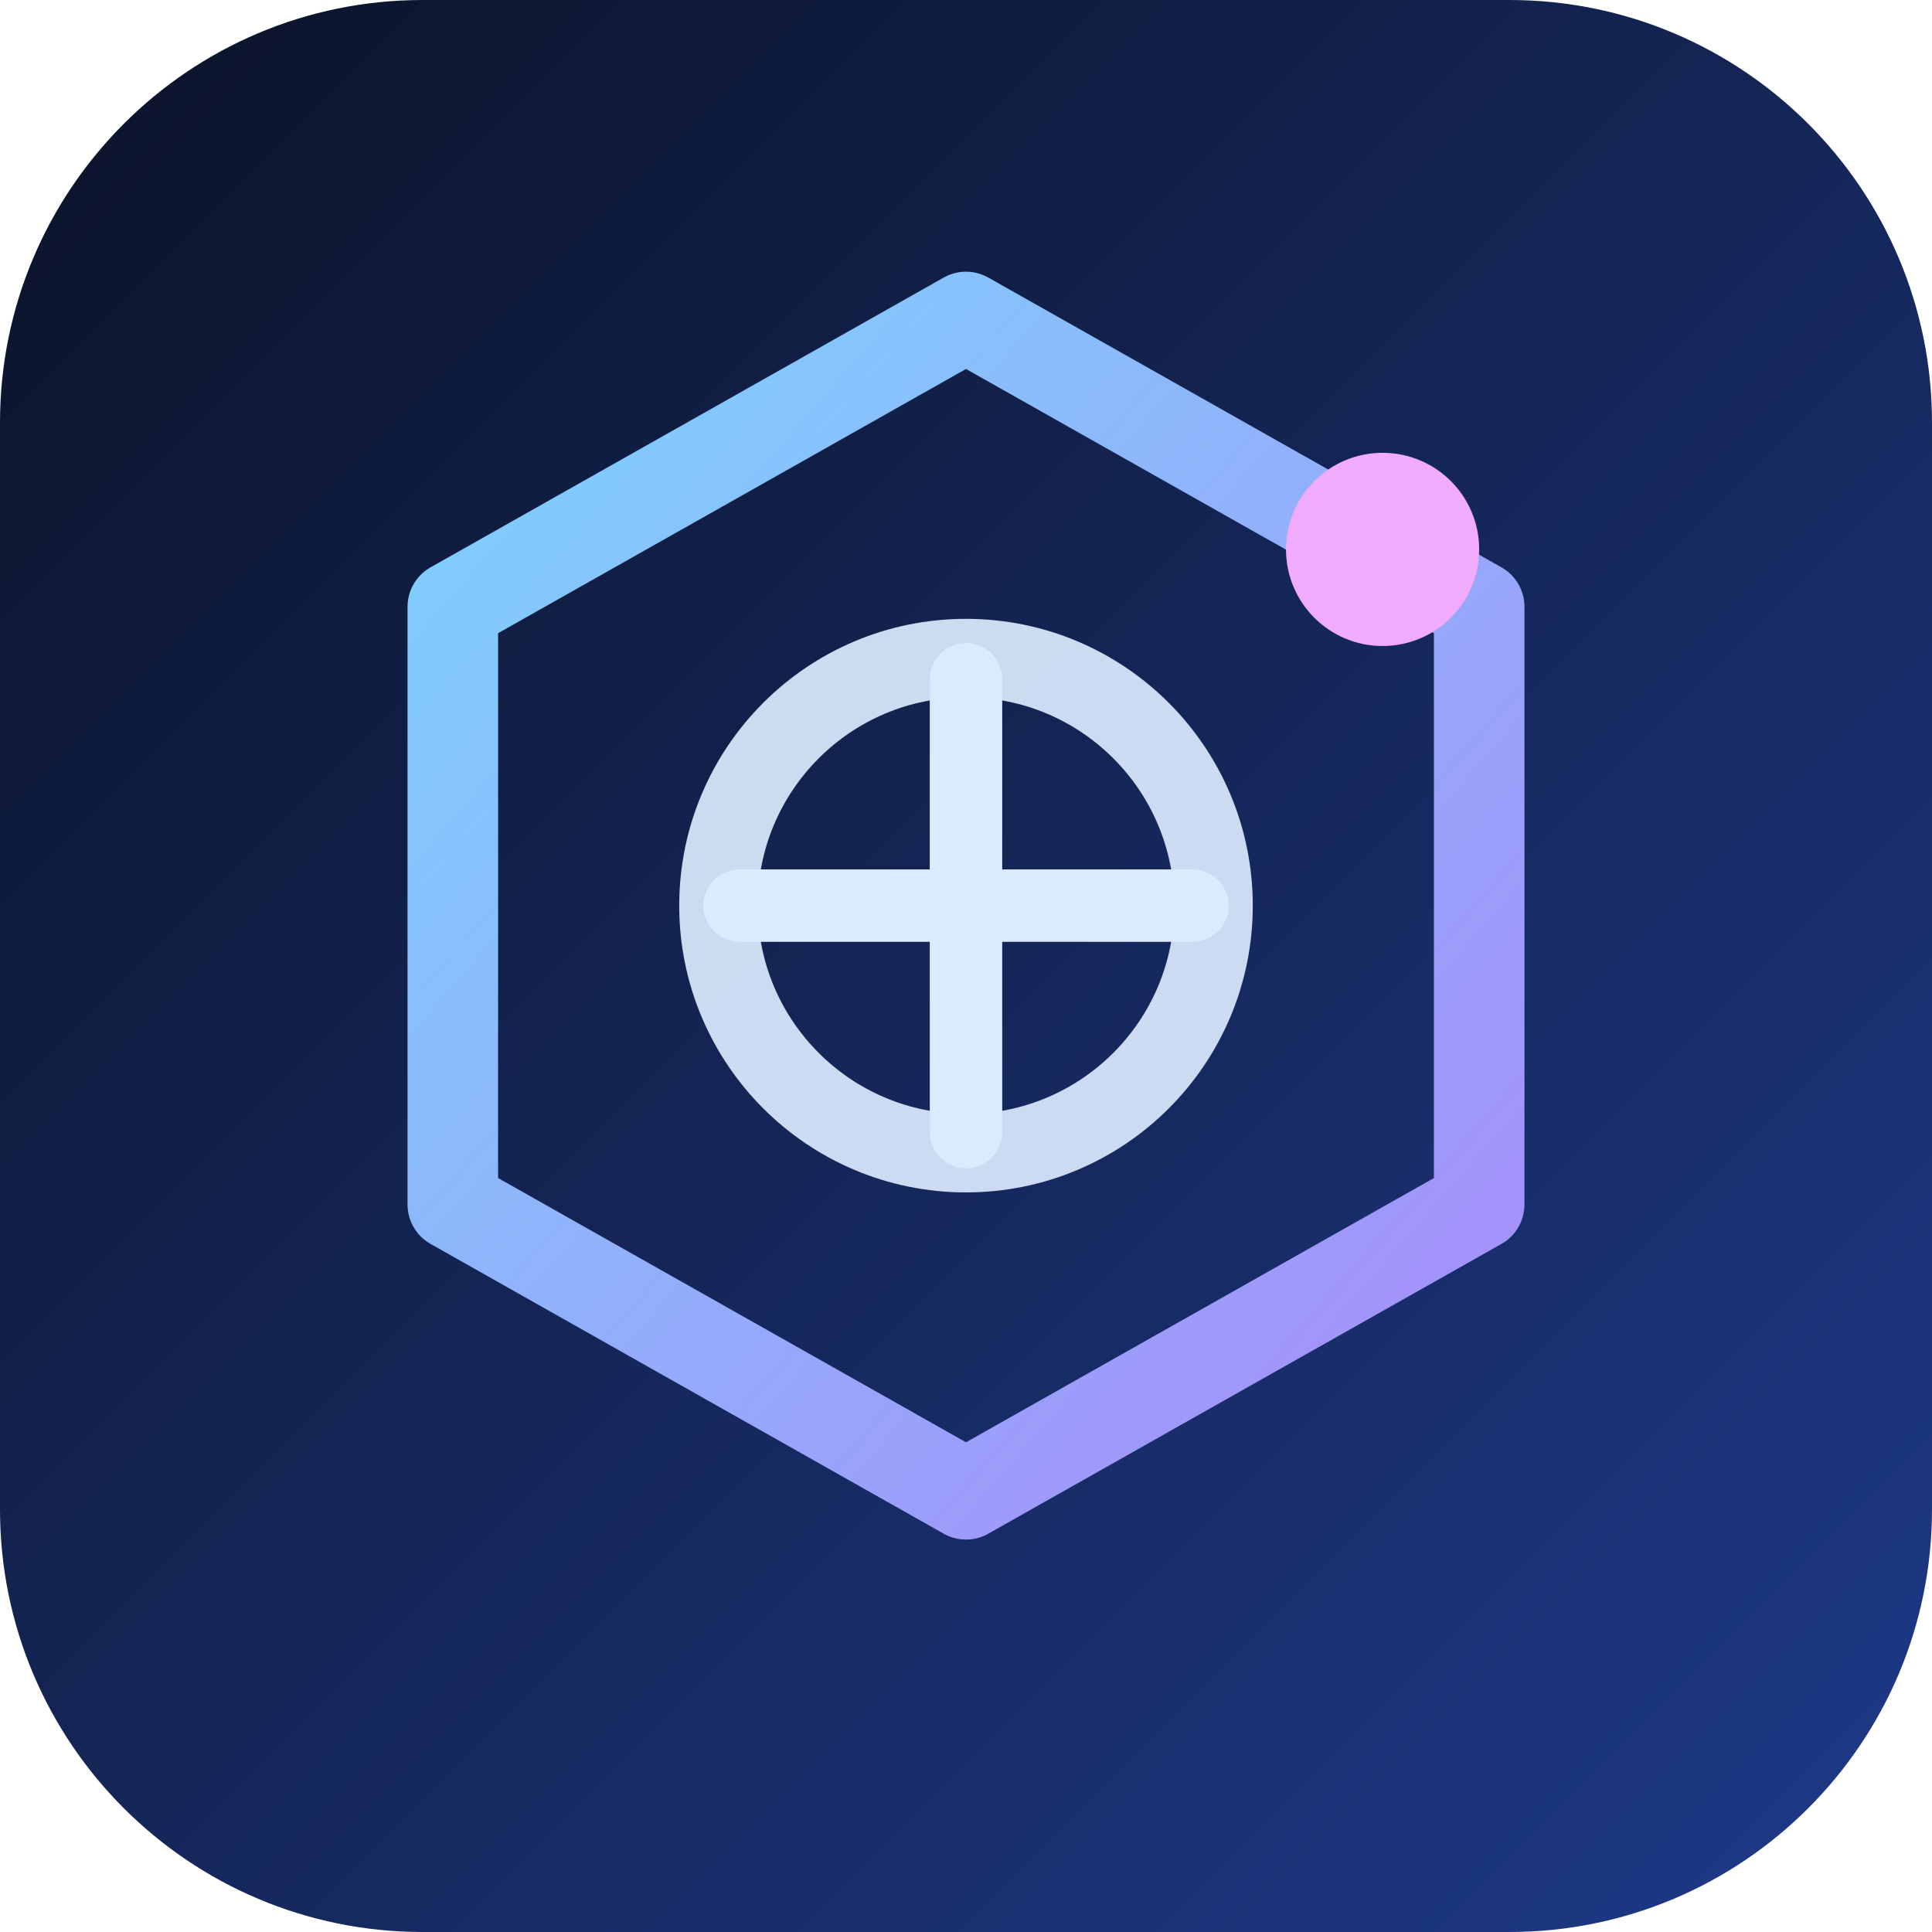
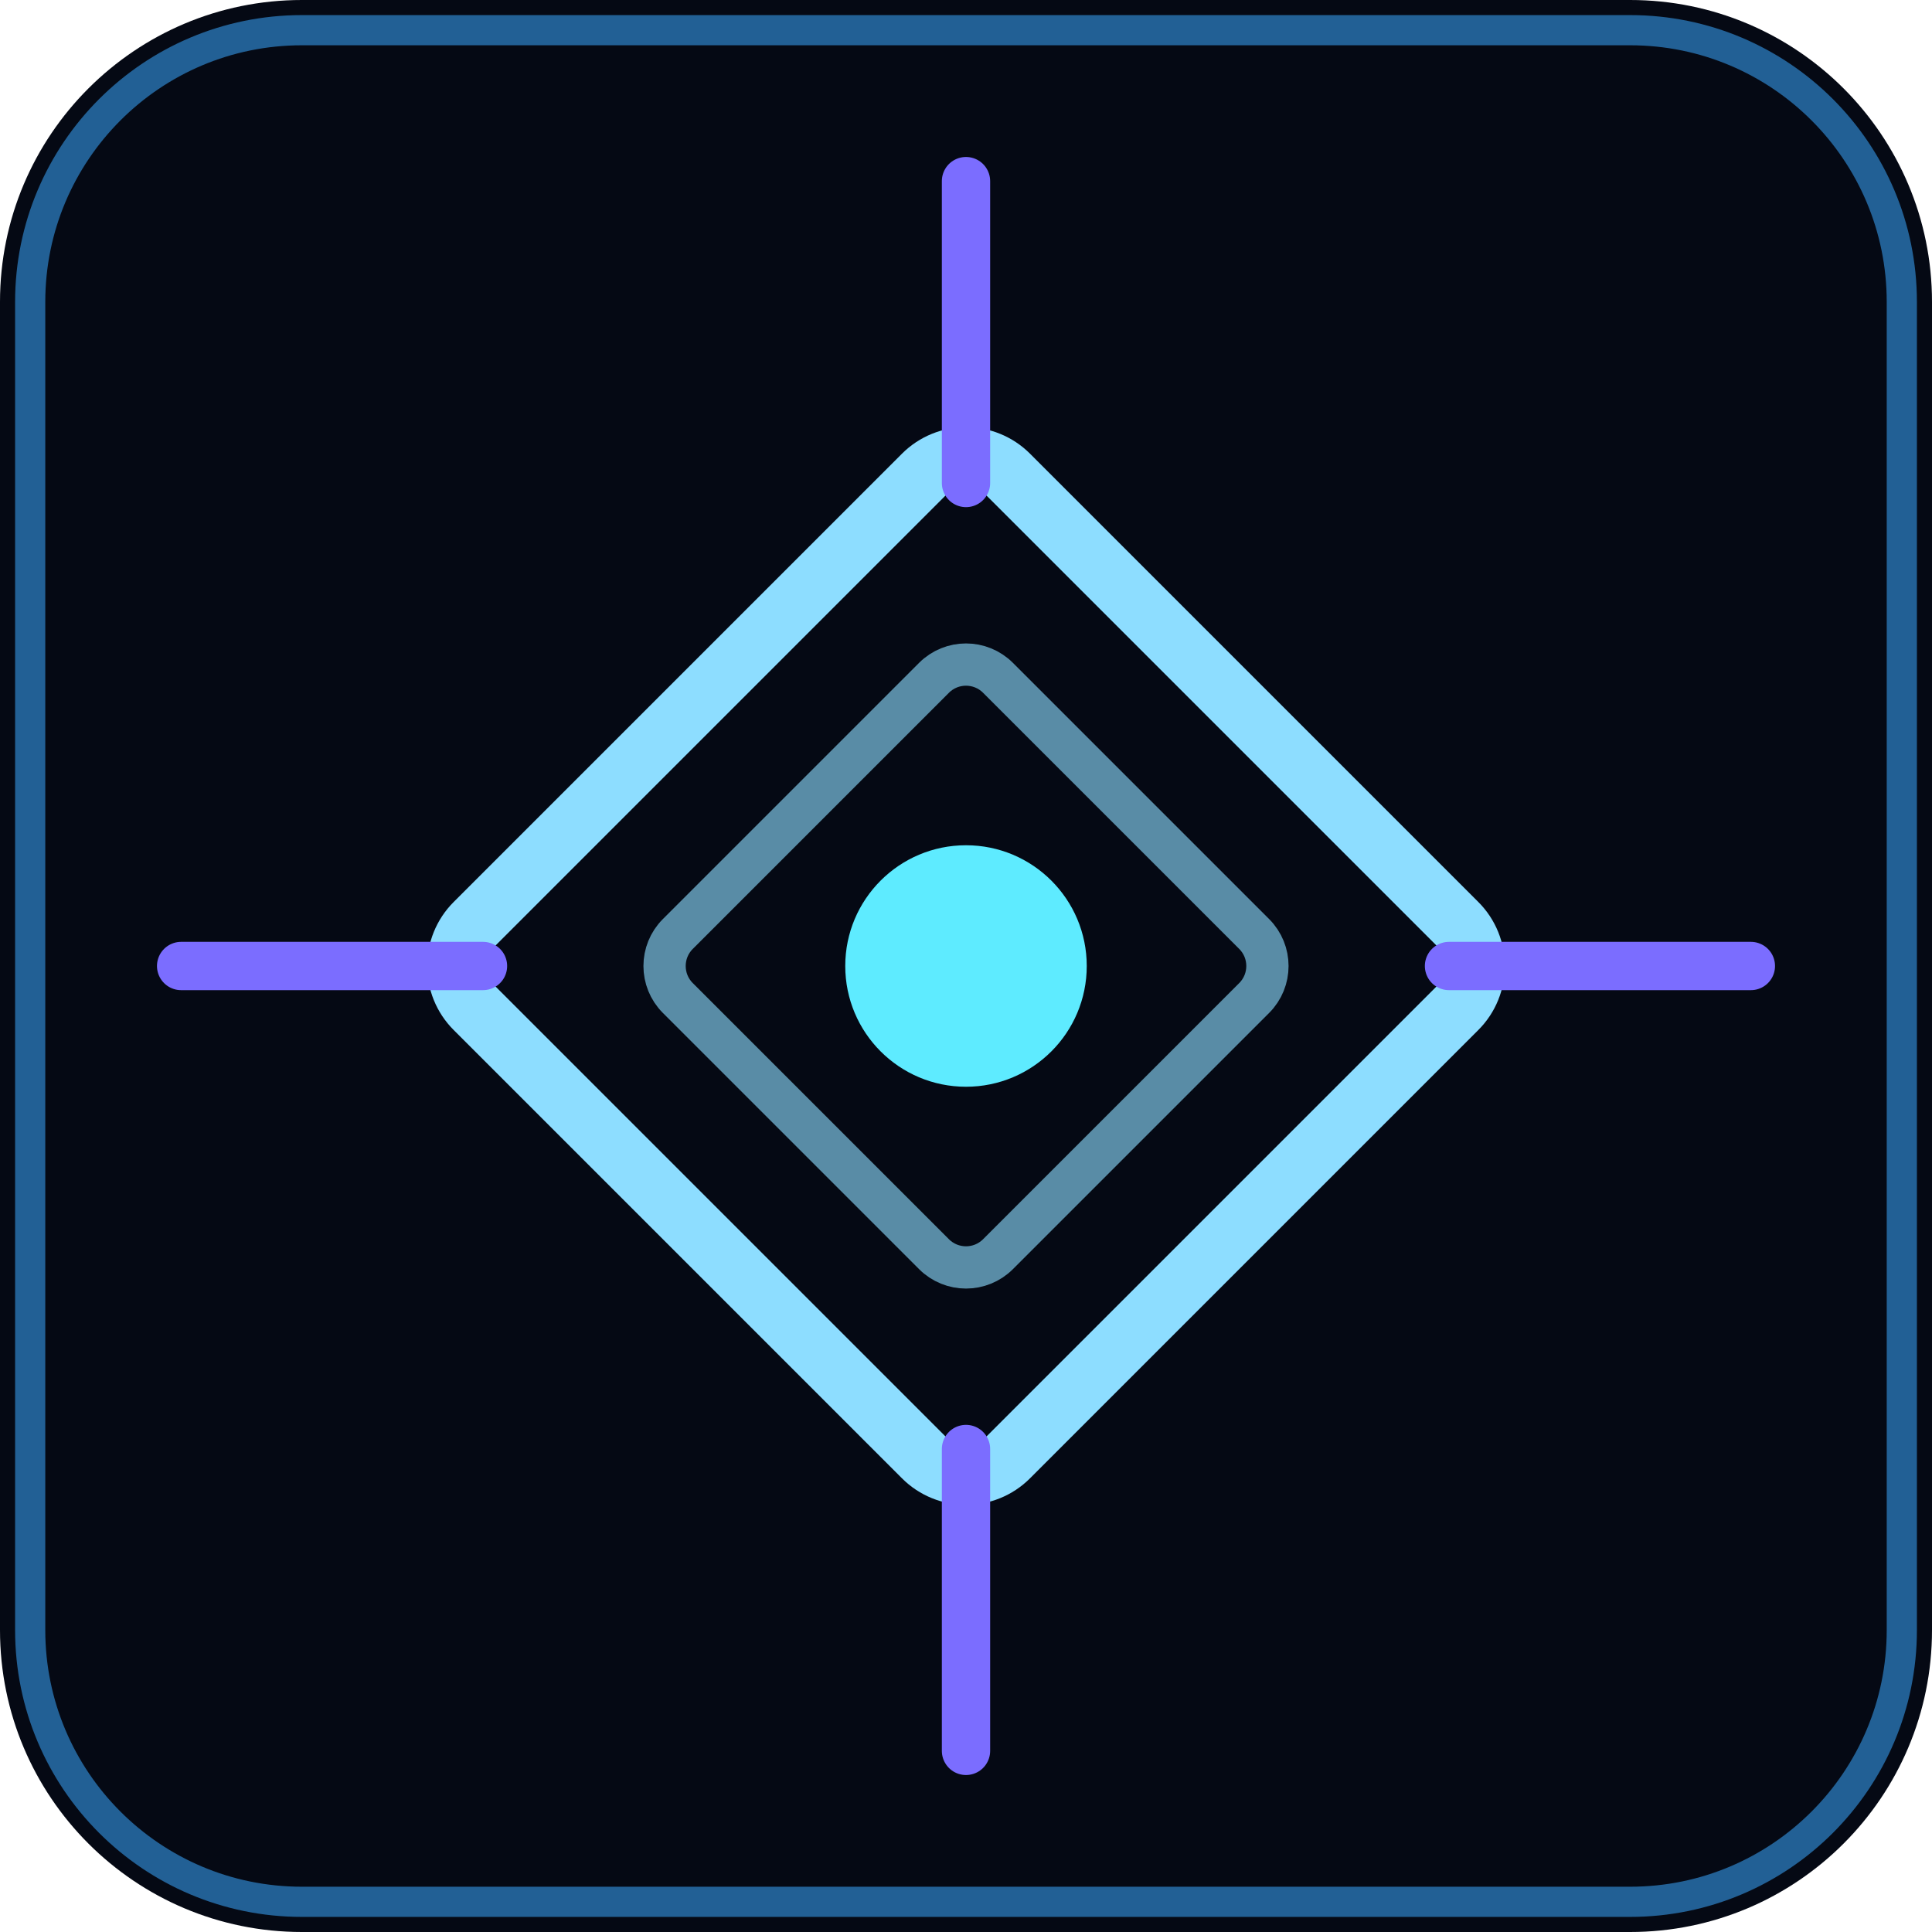
<svg xmlns="http://www.w3.org/2000/svg" viewBox="0 0 64 64">
-   <defs>
-     <linearGradient id="bg" x1="0" y1="0" x2="1" y2="1">
-       <stop offset="0%" stop-color="#0b1226" />
-       <stop offset="100%" stop-color="#1e3a8a" />
-     </linearGradient>
-     <linearGradient id="core" x1="0" y1="0" x2="1" y2="1">
-       <stop offset="0%" stop-color="#7dd3fc" />
-       <stop offset="100%" stop-color="#a78bfa" />
-     </linearGradient>
-   </defs>
-   <rect width="64" height="64" rx="14" fill="url(#bg)" />
-   <path d="M32 10.5 49 20.1v19.8L32 49.5 15 39.9V20.1L32 10.5Z" fill="none" stroke="url(#core)" stroke-width="3" stroke-linejoin="round" />
-   <circle cx="32" cy="30" r="8.2" fill="none" stroke="#dbeafe" stroke-width="2.6" opacity="0.92" />
-   <path d="M32 22.5v15M24.5 30h15" stroke="#dbeafe" stroke-width="2.4" stroke-linecap="round" />
-   <circle cx="45.8" cy="18.2" r="3.2" fill="#f0abfc" />
+   <rect width="64" height="64" rx="10" fill="#050914" />
+   <rect x="1" y="1" width="62" height="62" rx="9" fill="none" stroke="#3aa7ff" stroke-opacity="0.55" />
+   <g fill="none" stroke="#8dddff" stroke-linejoin="round">
+     <rect x="19.5" y="19.5" width="25" height="25" rx="2" transform="rotate(45 32 32)" stroke-width="2" />
+     <rect x="24.5" y="24.5" width="15" height="15" rx="1.5" transform="rotate(45 32 32)" stroke-width="1.4" stroke-opacity="0.62" />
+   </g>
+   <circle cx="32" cy="32" r="4" fill="#5eebff" />
+   <path d="M32 6v10M58 32H48M32 58V48M6 32h10" stroke="#7b6dff" stroke-width="1.6" stroke-linecap="round" />
</svg>
